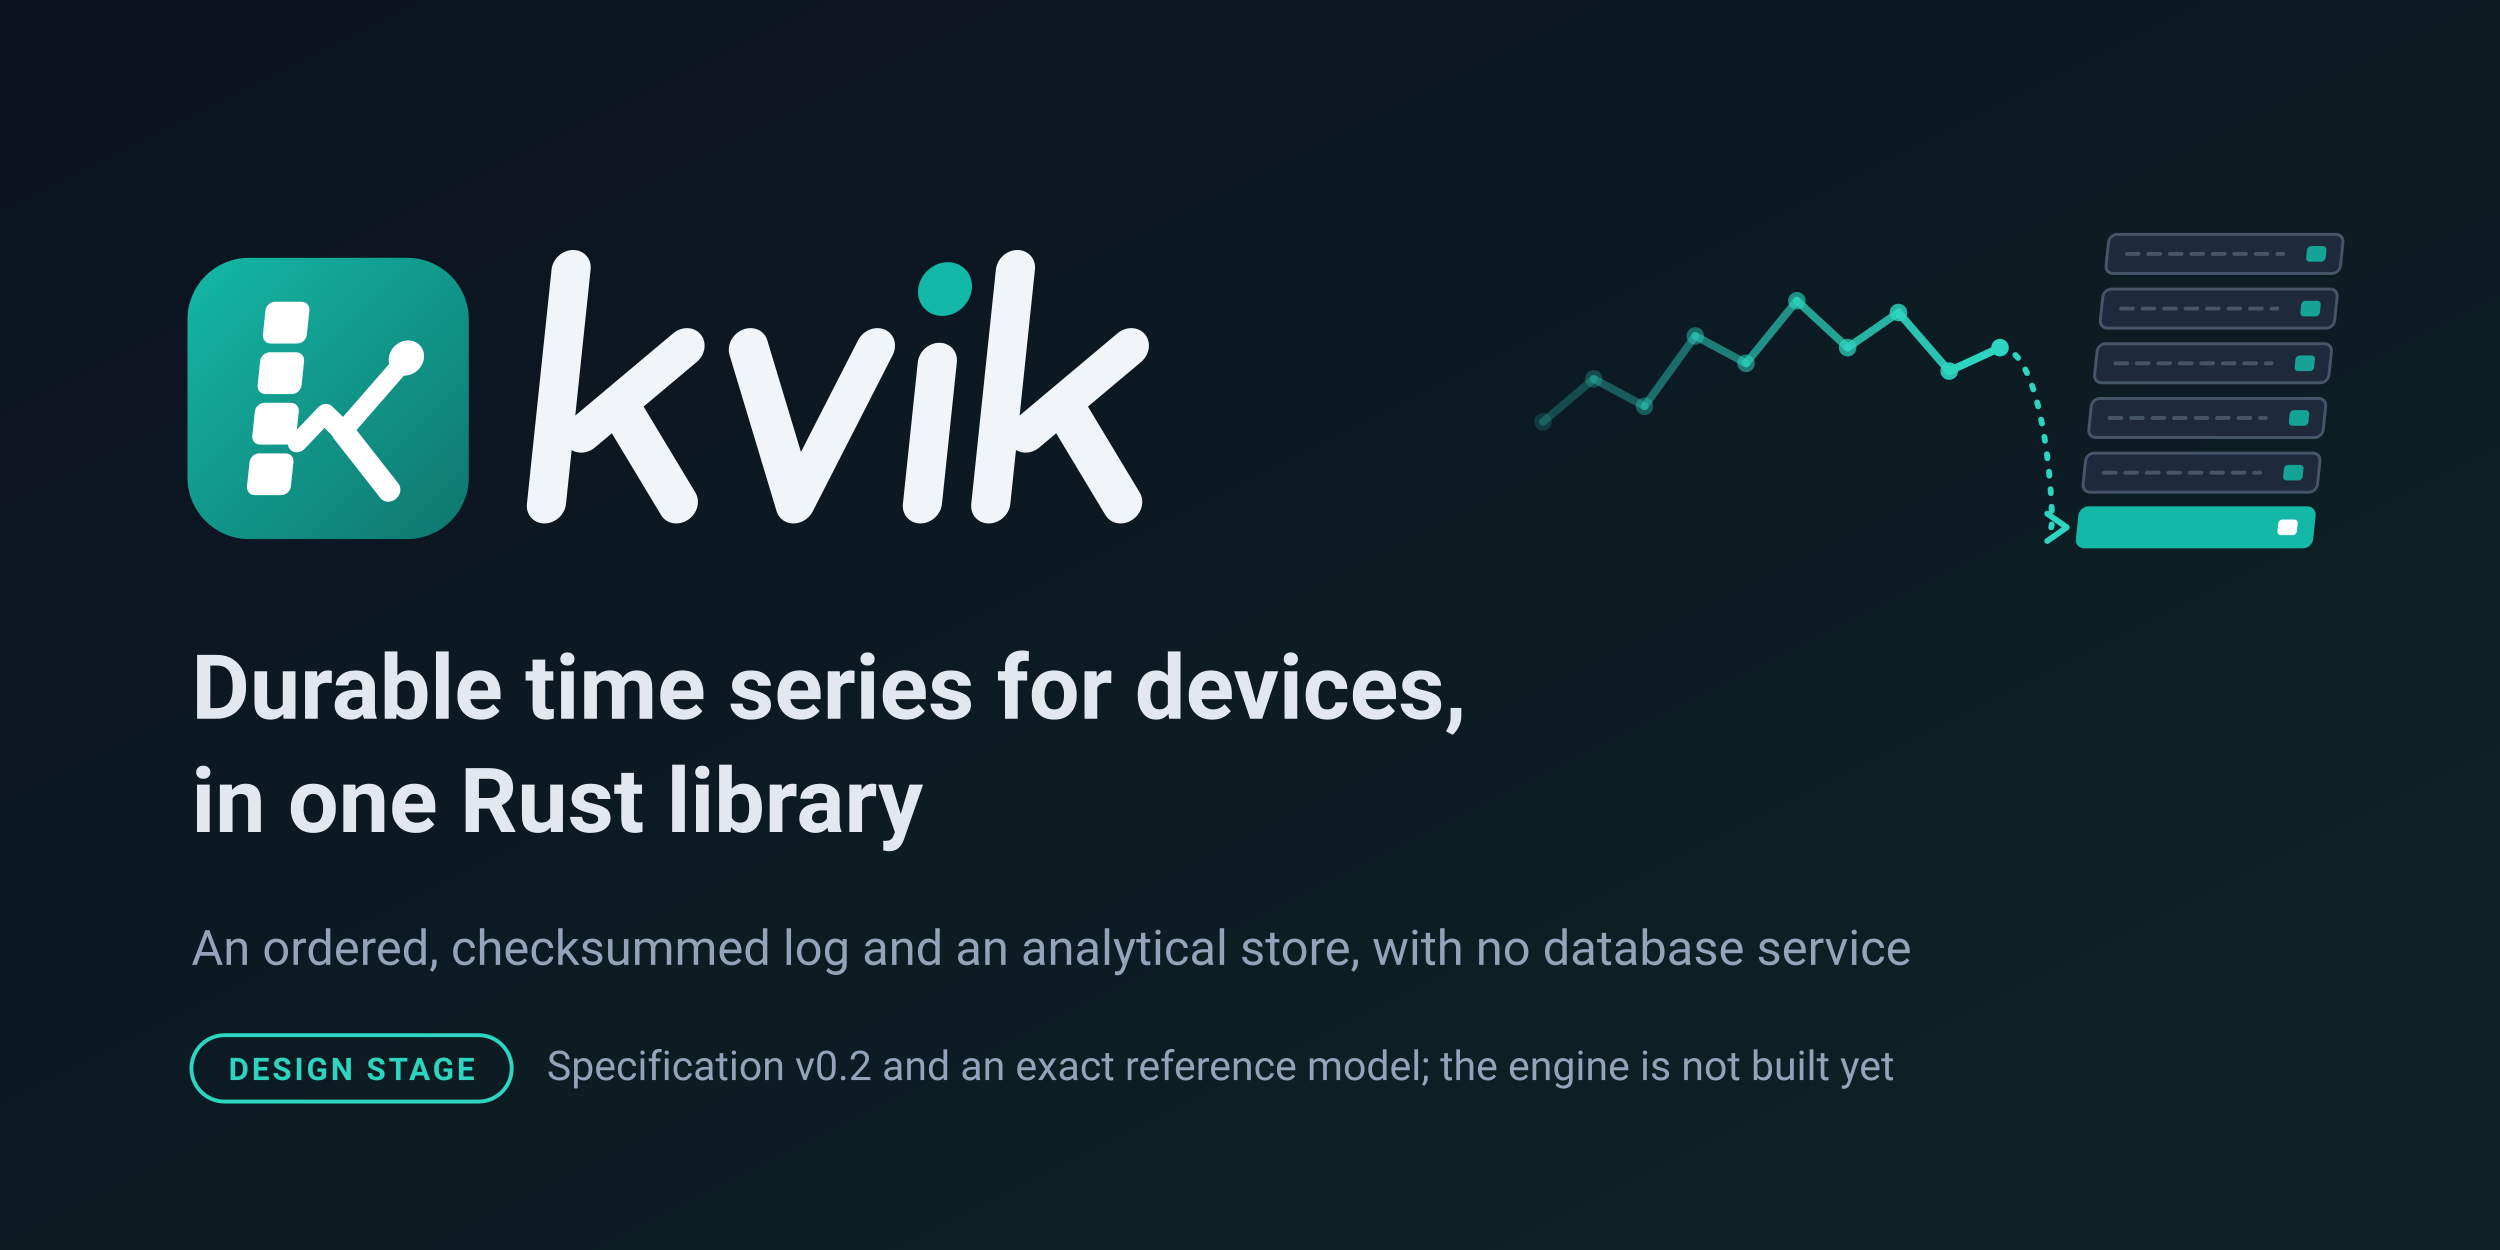
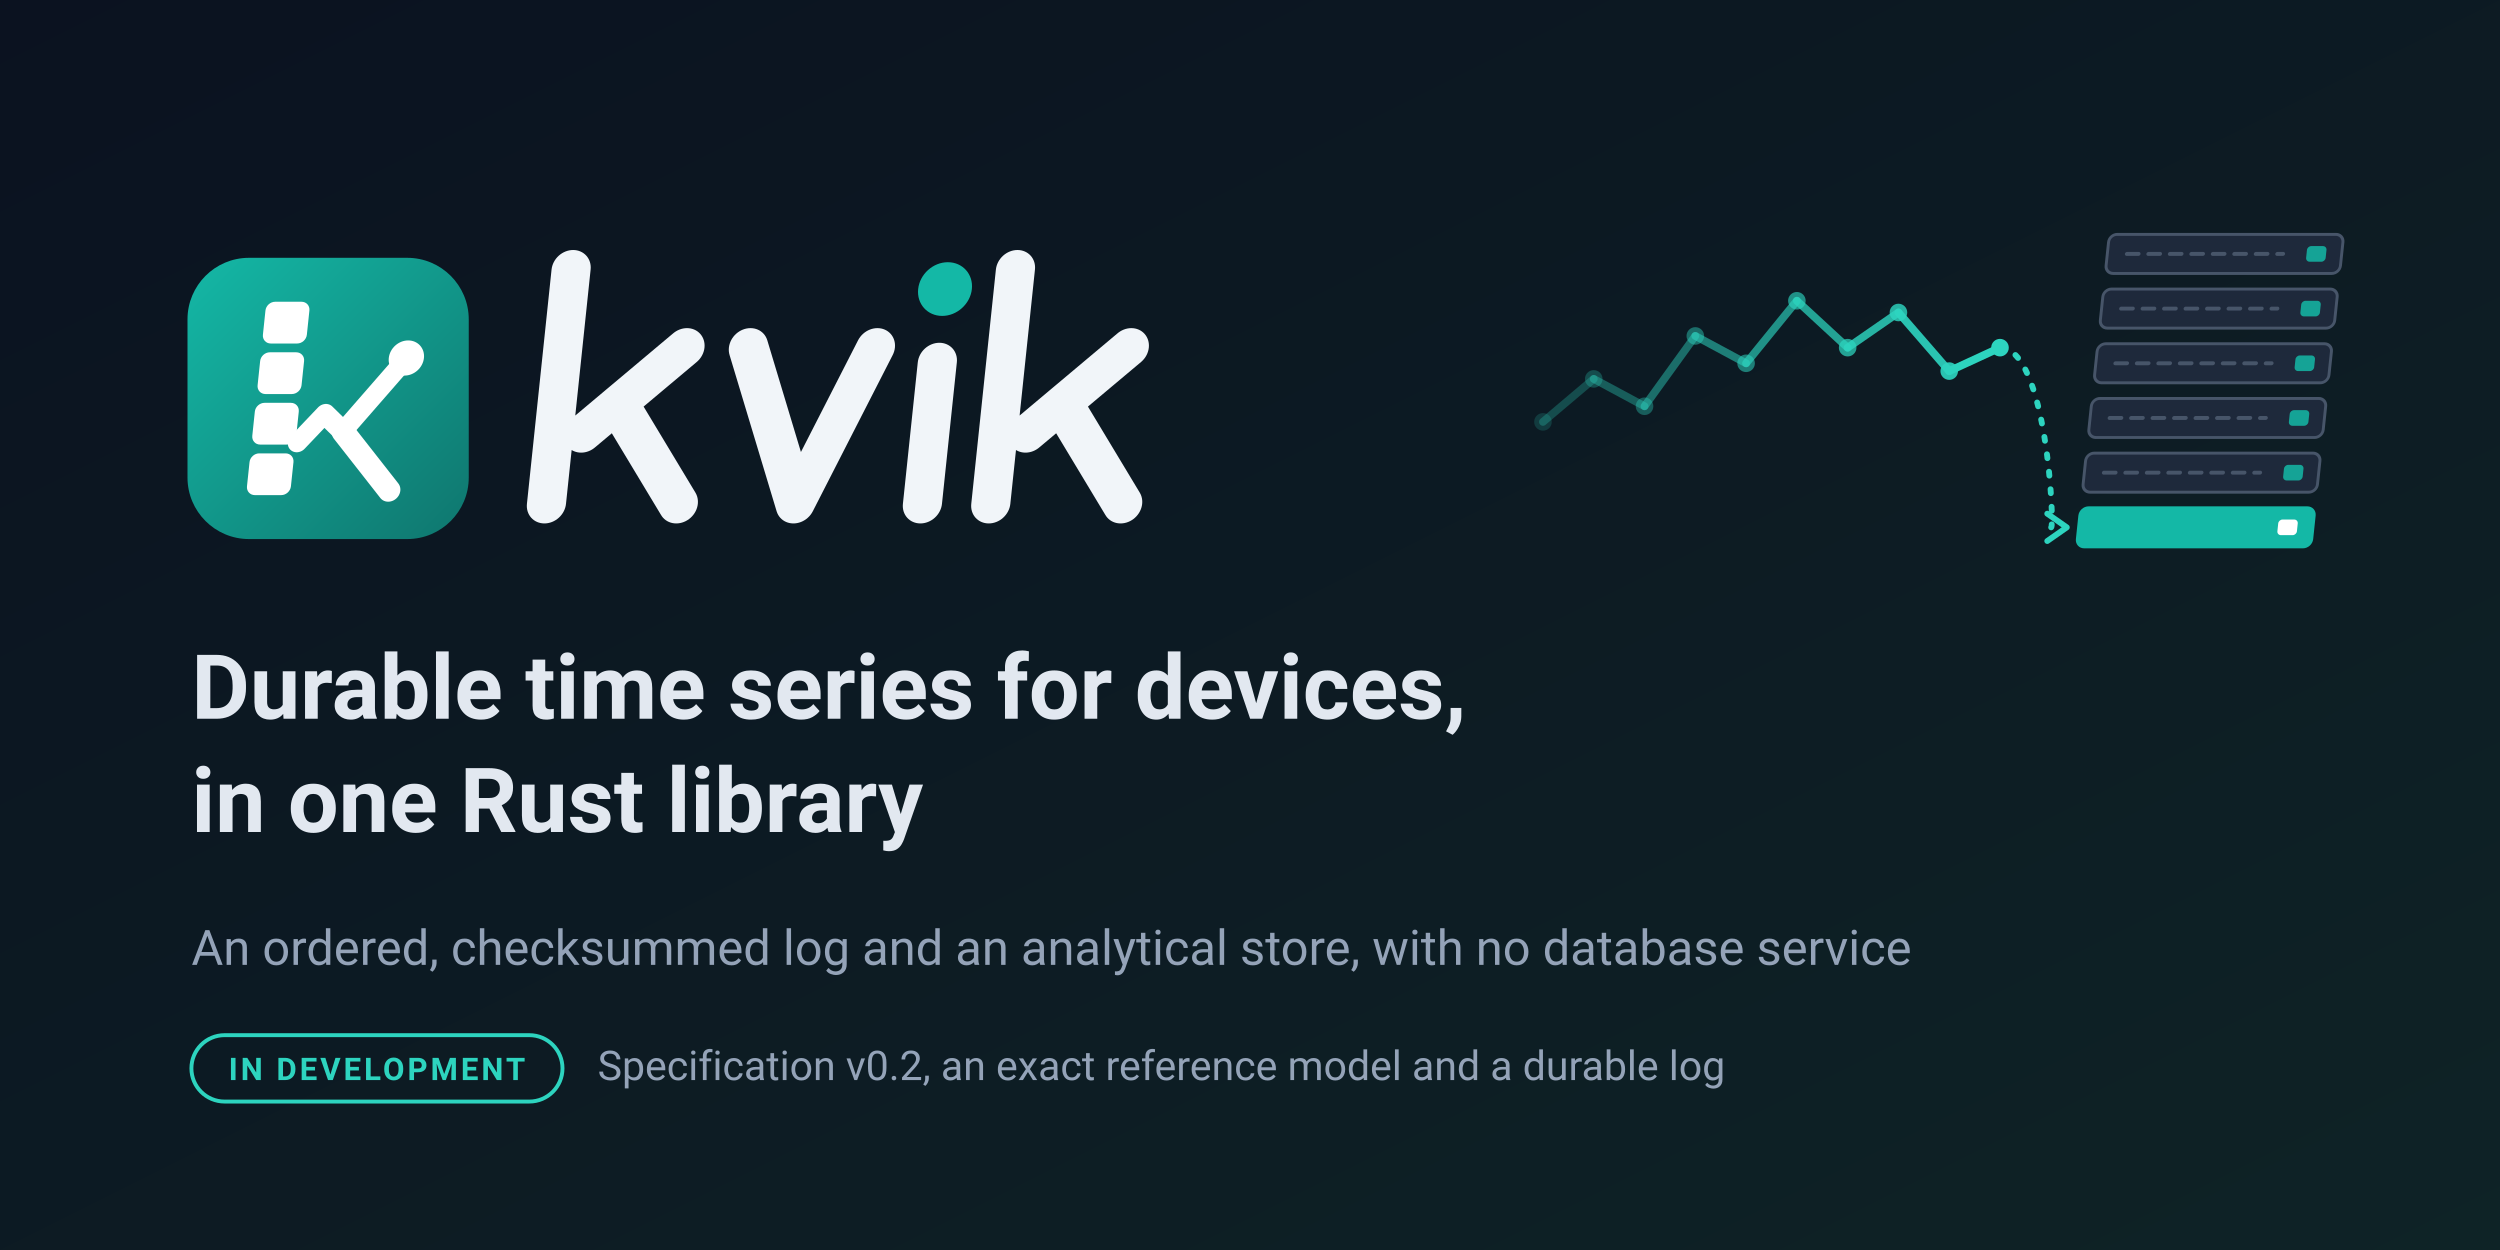
<svg xmlns="http://www.w3.org/2000/svg" width="1280" height="640" viewBox="0 0 1280 640" role="img" aria-label="kvik: Durable time series for devices, in one Rust library. Design stage.">
  <defs>
    <linearGradient id="tile" x1="0" y1="0" x2="1" y2="1">
      <stop offset="0" stop-color="#14B8A6" />
      <stop offset="1" stop-color="#0F766E" />
    </linearGradient>
    <linearGradient id="bg" x1="0" y1="0" x2="1" y2="1">
      <stop offset="0" stop-color="#0B1220" />
      <stop offset="1" stop-color="#0E2326" />
    </linearGradient>
  </defs>
  <rect width="1280" height="640" fill="url(#bg)" />
  <g transform="translate(96 132) scale(2.25)">
    <rect width="64" height="64" rx="14" fill="url(#tile)" />
    <g transform="translate(5 0) skewX(-6)" fill="#FFFFFF">
      <rect x="14" y="10" width="10" height="9.5" rx="2" />
      <rect x="14" y="21.5" width="10" height="9.5" rx="2" />
      <rect x="14" y="33" width="10" height="9.5" rx="2" />
      <rect x="14" y="44.5" width="10" height="9.5" rx="2" />
      <g fill="none" stroke="#FFFFFF" stroke-linecap="round" stroke-linejoin="round">
        <path d="M24.5 42 L30 35.5 L34.5 39.5 L46 24.5" stroke-width="4.5" />
        <path d="M34.5 39.5 L46.5 53" stroke-width="5" />
      </g>
      <circle cx="47.2" cy="22.8" r="4" />
    </g>
  </g>
  <g transform="translate(272 118) scale(2.5)">
    <g transform="translate(5 0) skewX(-6)">
      <g fill="none" stroke="#F1F5F9" stroke-width="8" stroke-linecap="round" stroke-linejoin="round">
        <path d="M4 8 V56 M29 24 L10 41.5 M16.5 35.5 L31 56" />
        <path d="M42 24 L55 56 L68 24" />
        <path d="M81 27 V56" />
        <path d="M95 8 V56 M120 24 L101 41.5 M107.5 35.5 L122 56" />
      </g>
      <circle cx="81" cy="12" r="5.5" fill="#14B8A6" />
    </g>
  </g>
  <g font-family="ui-sans-serif, system-ui, -apple-system, &quot;Segoe UI&quot;, Roboto, sans-serif">
    <text x="98" y="368" font-size="46" font-weight="600" fill="#E2E8F0">Durable time series for devices,</text>
    <text x="98" y="426" font-size="46" font-weight="600" fill="#E2E8F0">in one Rust library</text>
    <text x="98" y="494" font-size="25" fill="#94A3B8">An ordered, checksummed log and an analytical store, with no database service</text>
-     <rect x="98" y="530" width="164" height="34" rx="17" fill="none" stroke="#2DD4BF" stroke-width="2" />
-     <text x="180.0" y="553" text-anchor="middle" font-size="16" font-weight="700" letter-spacing="1.5" fill="#2DD4BF">DESIGN STAGE</text>
-     <text x="280" y="553" font-size="21" fill="#94A3B8">Specification v0.2 and an exact reference model; the engine is not built yet</text>
+     <rect x="98" y="530" width="190" height="34" rx="17" fill="none" stroke="#2DD4BF" stroke-width="2" />
+     <text x="193.0" y="553" text-anchor="middle" font-size="16" font-weight="700" letter-spacing="1.5" fill="#2DD4BF">IN DEVELOPMENT</text>
+     <text x="306" y="553" font-size="21" fill="#94A3B8">Specification v0.2, an exact reference model and a durable log</text>
  </g>
  <g transform="translate(790 120) scale(1.0)">
    <g fill="none" stroke="#2DD4BF" stroke-width="4" stroke-linecap="round">
      <path d="M0 96 L26 74" stroke-opacity="0.27" />
      <path d="M26 74 L52 88" stroke-opacity="0.36" />
      <path d="M52 88 L78 52" stroke-opacity="0.45" />
      <path d="M78 52 L104 66" stroke-opacity="0.54" />
      <path d="M104 66 L130 34" stroke-opacity="0.64" />
      <path d="M130 34 L156 58" stroke-opacity="0.73" />
      <path d="M156 58 L182 40" stroke-opacity="0.82" />
      <path d="M182 40 L208 70" stroke-opacity="0.91" />
      <path d="M208 70 L234 58" stroke-opacity="1.00" />
    </g>
    <g fill="#2DD4BF">
      <circle cx="0" cy="96" r="4.5" fill-opacity="0.18" />
      <circle cx="26" cy="74" r="4.5" fill-opacity="0.27" />
      <circle cx="52" cy="88" r="4.5" fill-opacity="0.36" />
      <circle cx="78" cy="52" r="4.5" fill-opacity="0.45" />
      <circle cx="104" cy="66" r="4.5" fill-opacity="0.54" />
      <circle cx="130" cy="34" r="4.5" fill-opacity="0.64" />
      <circle cx="156" cy="58" r="4.5" fill-opacity="0.73" />
      <circle cx="182" cy="40" r="4.5" fill-opacity="0.82" />
      <circle cx="208" cy="70" r="4.5" fill-opacity="0.91" />
      <circle cx="234" cy="58" r="4.5" fill-opacity="1.00" />
    </g>
    <path d="M234 58 C258 58 262 150.0 260.2 150.0" fill="none" stroke="#2DD4BF" stroke-width="3" stroke-linecap="round" stroke-dasharray="2 7" />
    <path d="M258.2 143.0 L268.2 150.0 L258.2 157.0" fill="none" stroke="#2DD4BF" stroke-width="3" stroke-linecap="round" stroke-linejoin="round" />
    <g transform="translate(0 0) skewX(-6)">
      <rect x="290" y="0" width="120" height="20" rx="4" fill="#1E293B" stroke="#475569" stroke-width="1.5" />
      <rect x="392" y="6" width="10" height="8" rx="2" fill="#14B8A6" fill-opacity="0.85" />
      <path d="M300 10 H380" stroke="#475569" stroke-width="2" stroke-linecap="round" stroke-dasharray="6 5" fill="none" />
      <rect x="290" y="28" width="120" height="20" rx="4" fill="#1E293B" stroke="#475569" stroke-width="1.5" />
      <rect x="392" y="34" width="10" height="8" rx="2" fill="#14B8A6" fill-opacity="0.85" />
      <path d="M300 38 H380" stroke="#475569" stroke-width="2" stroke-linecap="round" stroke-dasharray="6 5" fill="none" />
      <rect x="290" y="56" width="120" height="20" rx="4" fill="#1E293B" stroke="#475569" stroke-width="1.5" />
      <rect x="392" y="62" width="10" height="8" rx="2" fill="#14B8A6" fill-opacity="0.85" />
      <path d="M300 66 H380" stroke="#475569" stroke-width="2" stroke-linecap="round" stroke-dasharray="6 5" fill="none" />
      <rect x="290" y="84" width="120" height="20" rx="4" fill="#1E293B" stroke="#475569" stroke-width="1.5" />
      <rect x="392" y="90" width="10" height="8" rx="2" fill="#14B8A6" fill-opacity="0.85" />
      <path d="M300 94 H380" stroke="#475569" stroke-width="2" stroke-linecap="round" stroke-dasharray="6 5" fill="none" />
      <rect x="290" y="112" width="120" height="20" rx="4" fill="#1E293B" stroke="#475569" stroke-width="1.5" />
      <rect x="392" y="118" width="10" height="8" rx="2" fill="#14B8A6" fill-opacity="0.85" />
      <path d="M300 122 H380" stroke="#475569" stroke-width="2" stroke-linecap="round" stroke-dasharray="6 5" fill="none" />
      <rect x="290" y="140" width="120" height="20" rx="4" fill="#14B8A6" stroke="#14B8A6" stroke-width="1.5" />
      <rect x="392" y="146" width="10" height="8" rx="2" fill="#FFFFFF" fill-opacity="1" />
    </g>
  </g>
</svg>
